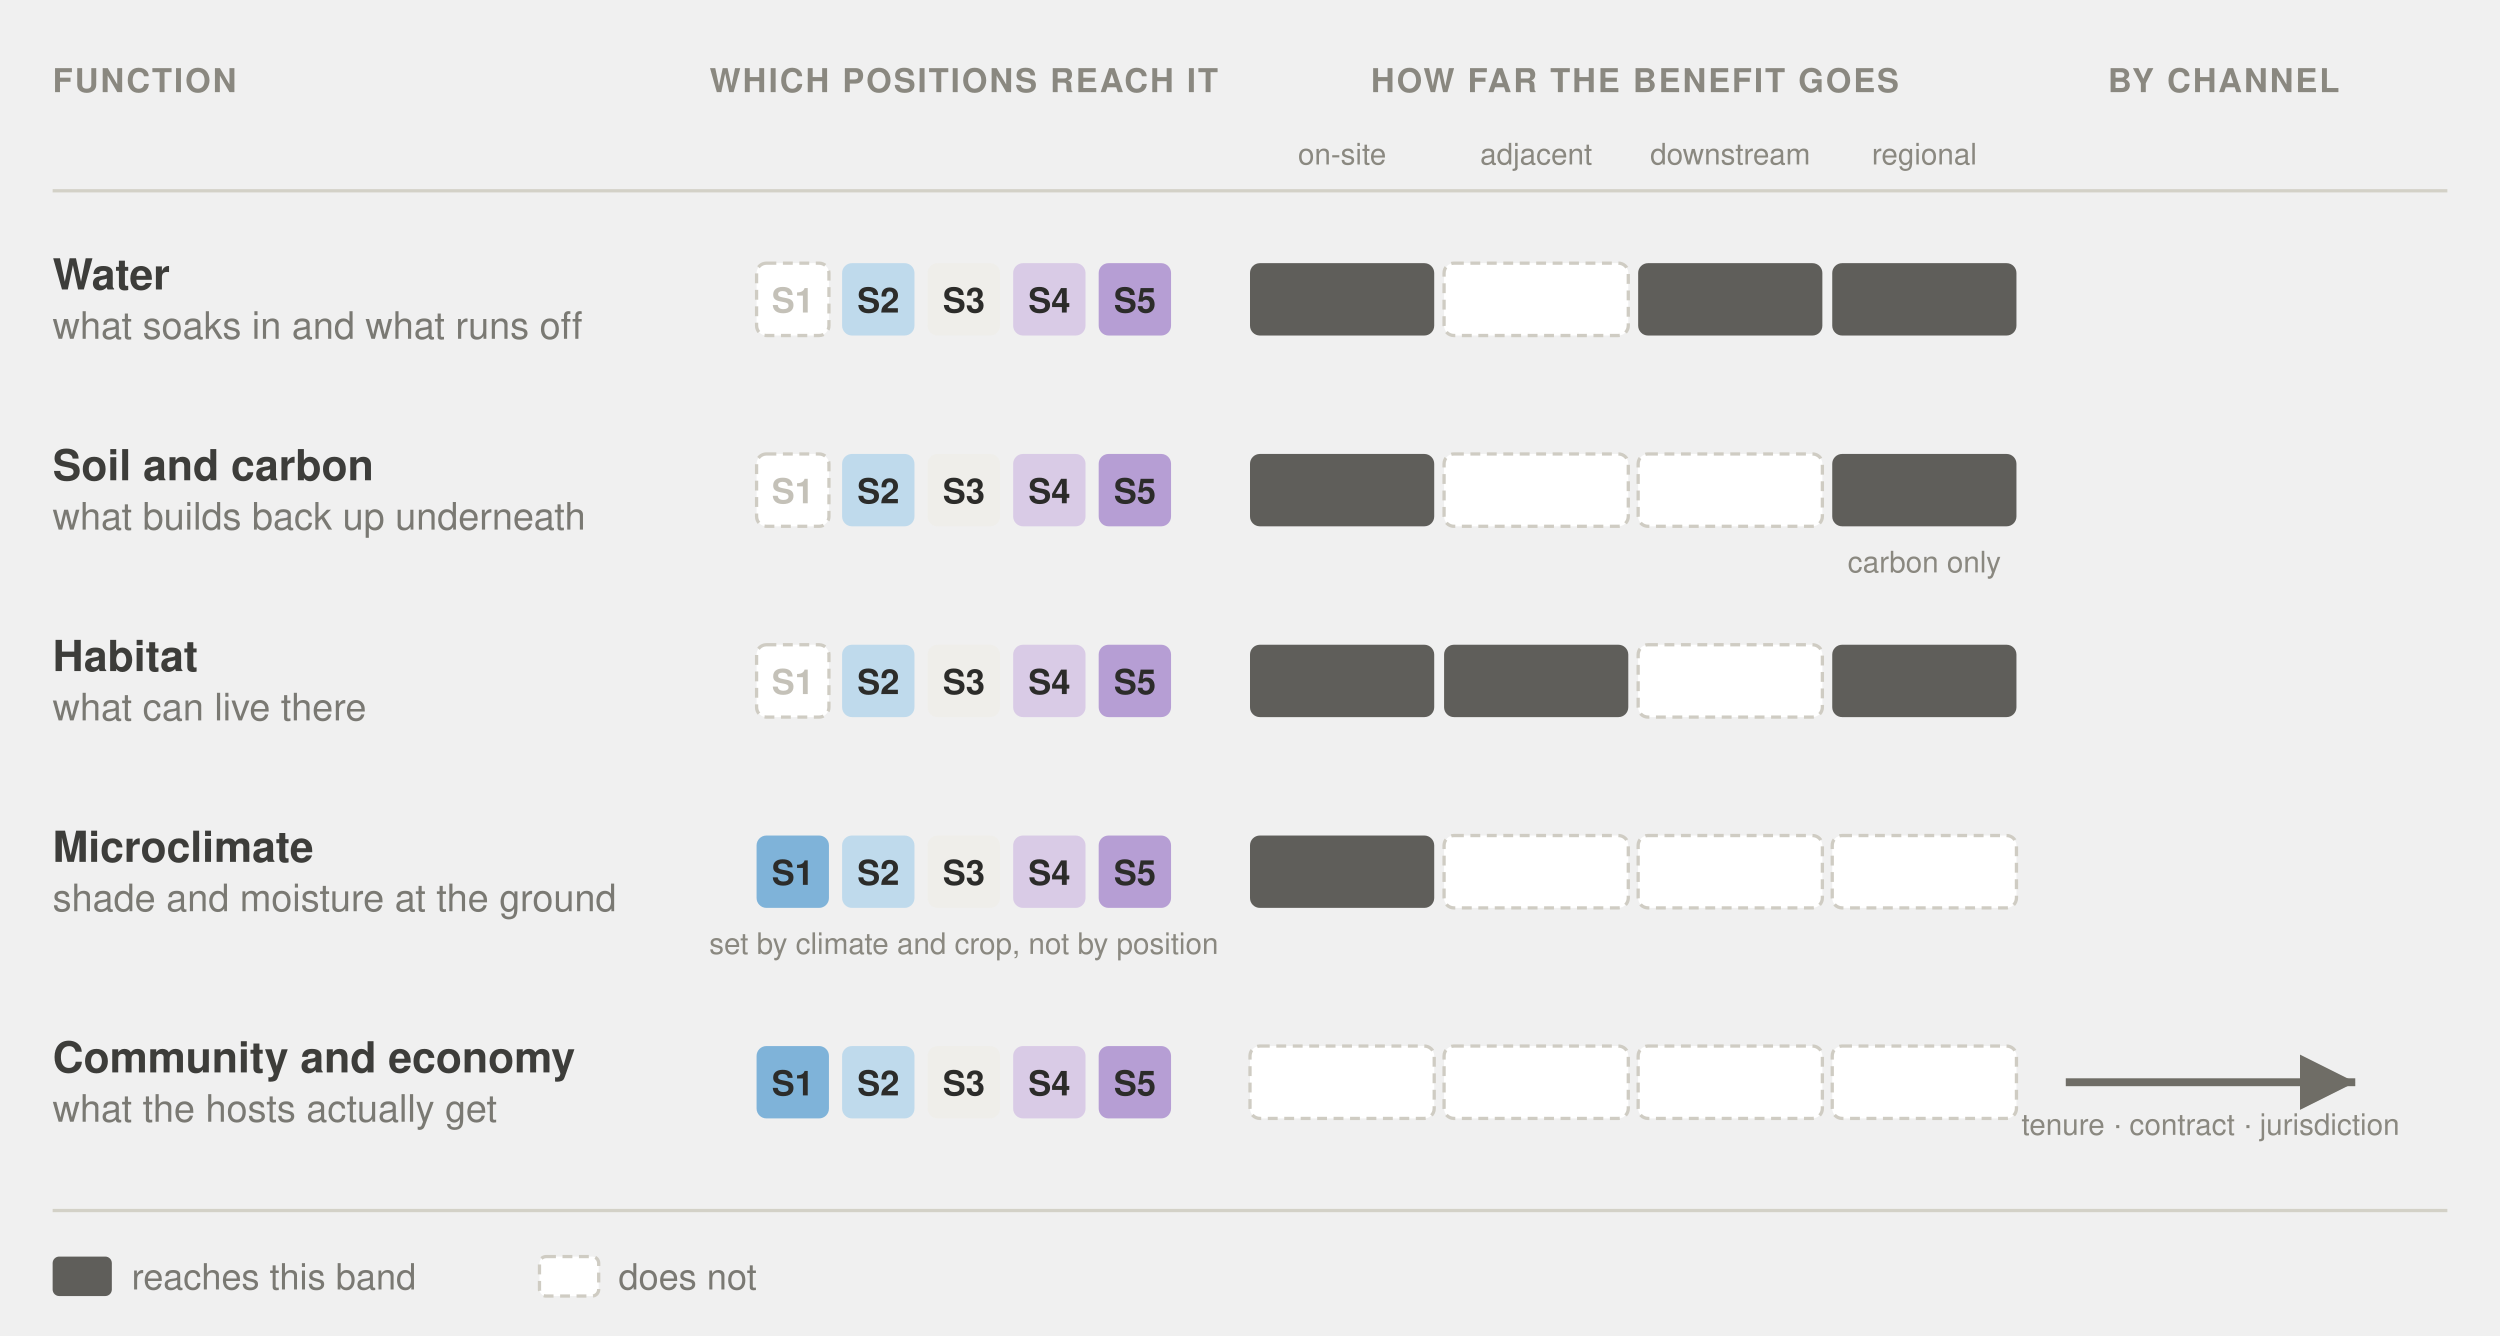
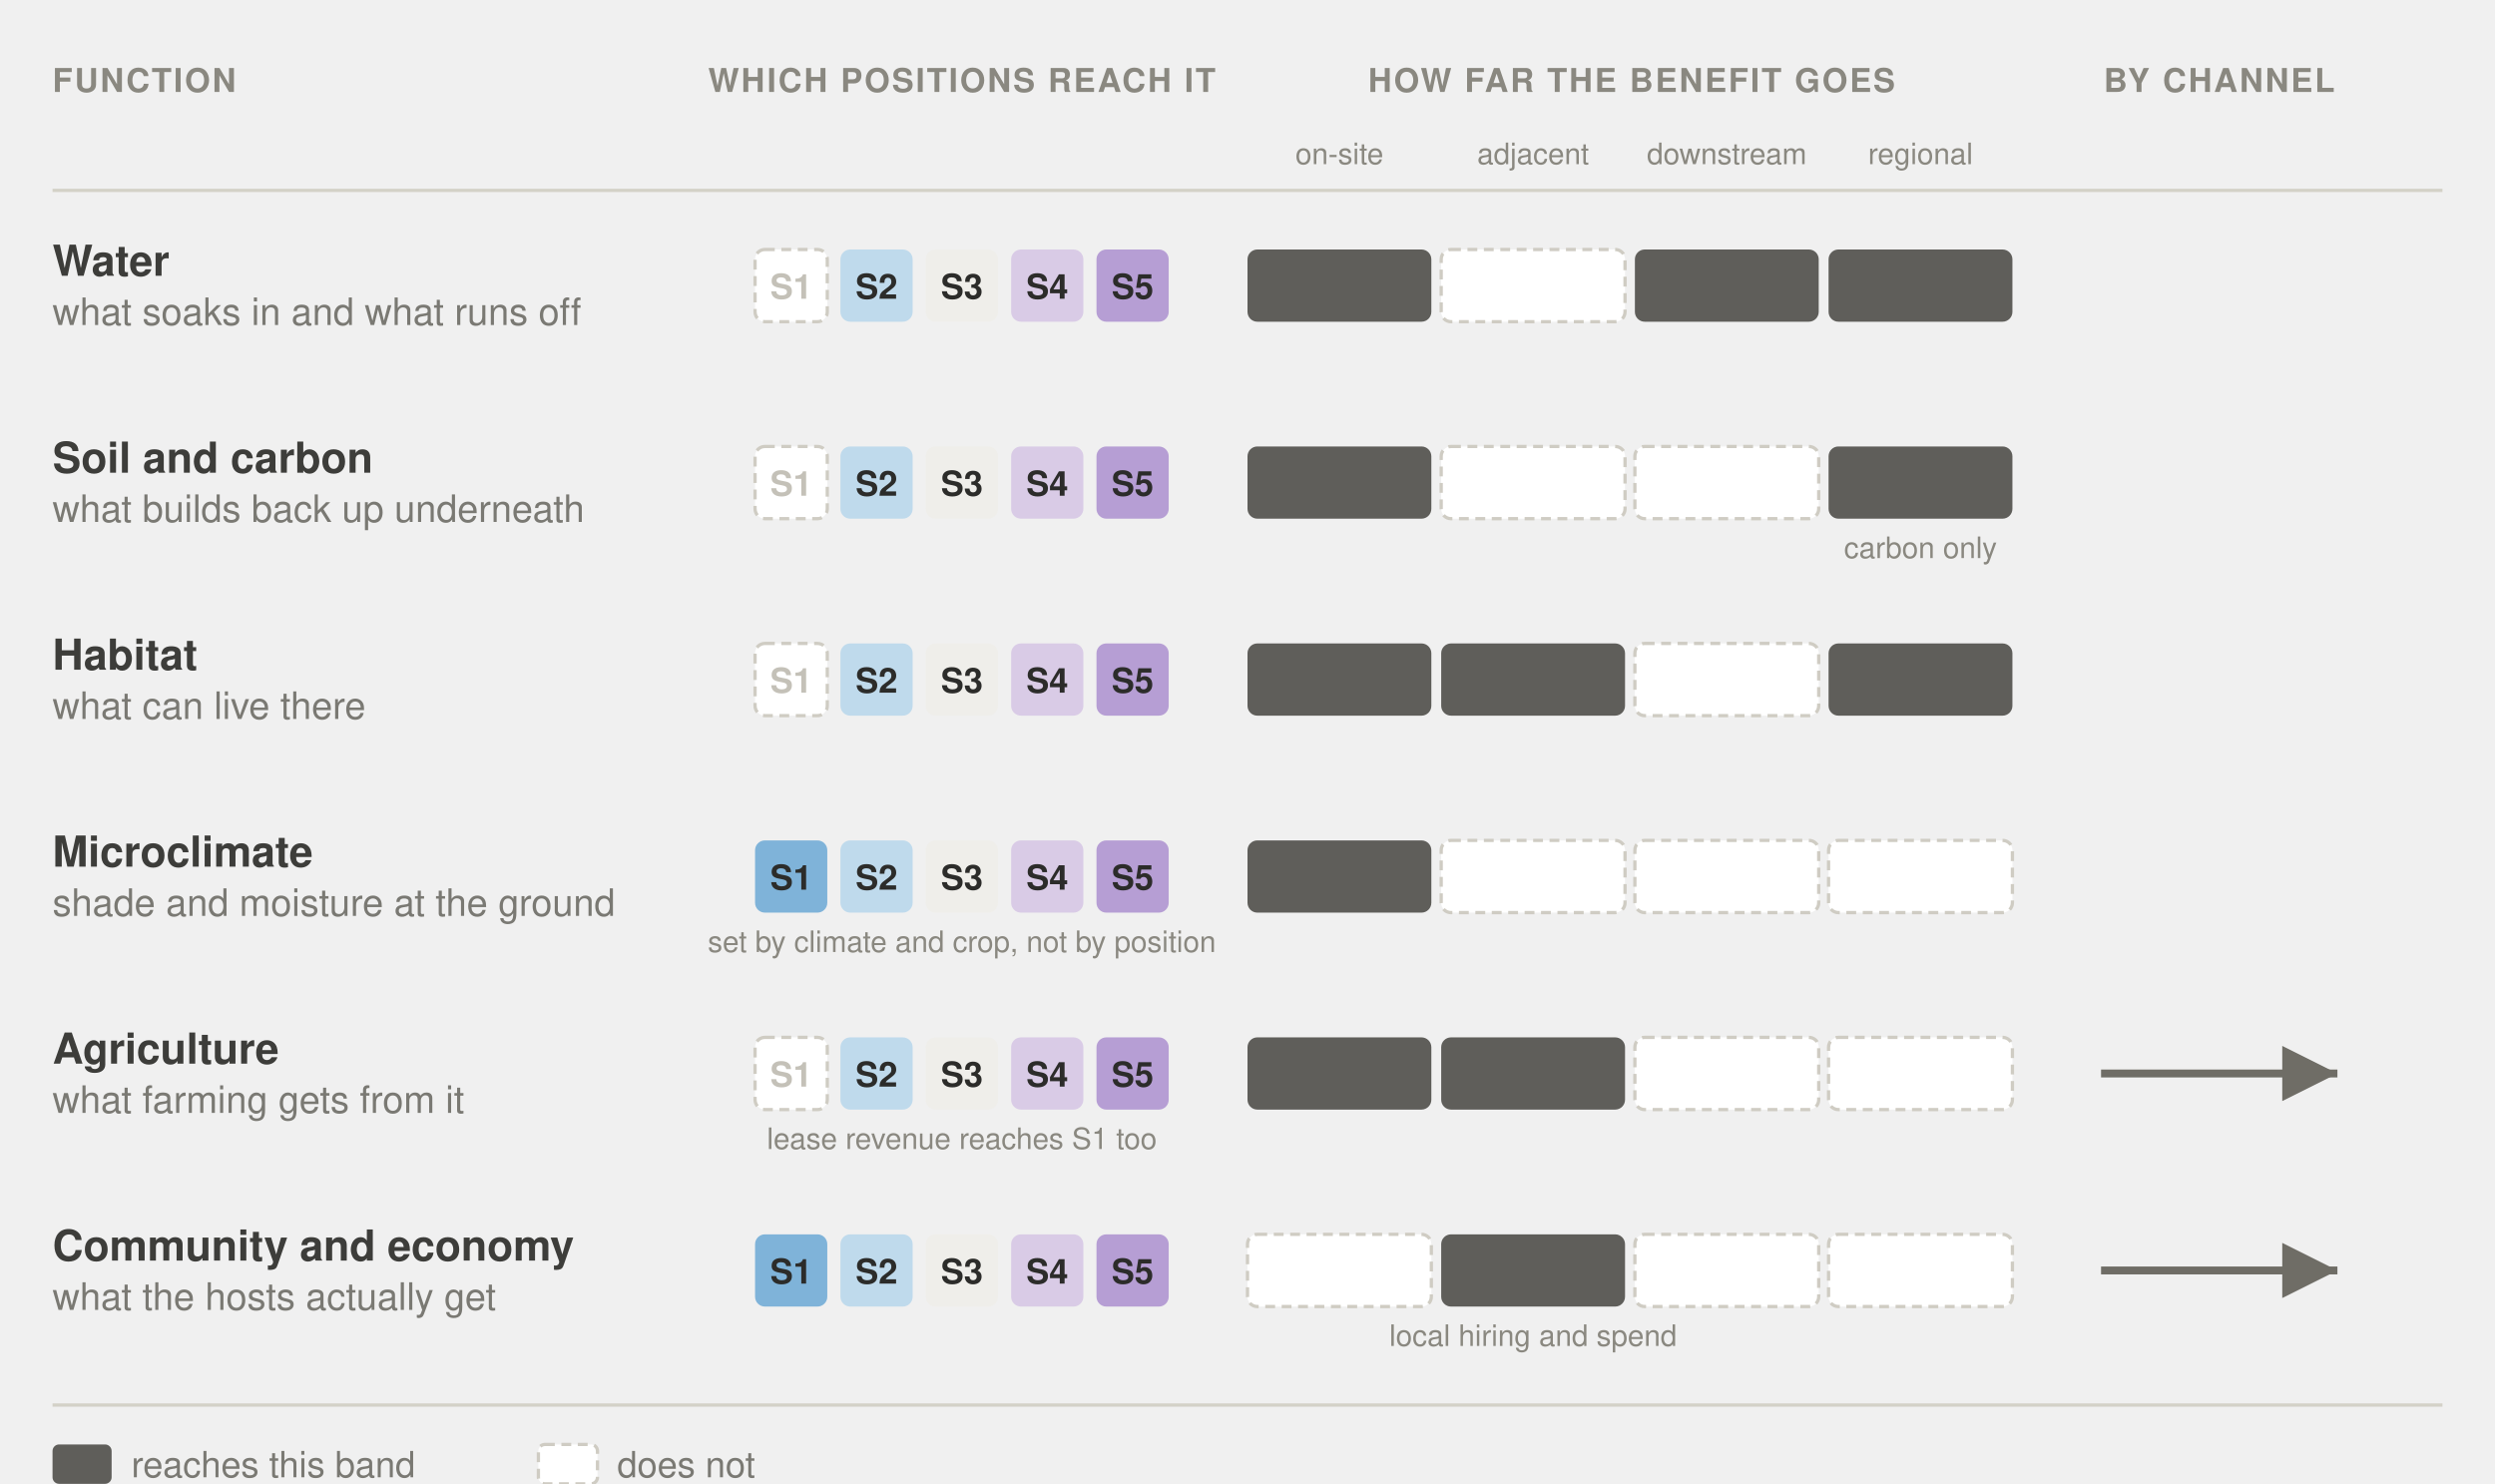
- <svg xmlns="http://www.w3.org/2000/svg" width="760" height="406" viewBox="0 0 760 406" role="img">
+ <svg xmlns="http://www.w3.org/2000/svg" width="760" height="452" viewBox="0 0 760 452" role="img">
  <style>
text{font-family:ui-sans-serif,system-ui,-apple-system,"Segoe UI",Helvetica,Arial,sans-serif}
.nm{font-size:13px;font-weight:600;fill:#3d3d3a}
.gl{font-size:11.5px;fill:#7a7973}
.hd{font-size:10px;font-weight:700;letter-spacing:.06em;fill:#8a8880}
.sub{font-size:9px;fill:#8a8880}
.pc{font-size:10.5px;font-weight:600;fill:#2c2c2a}
.pn{font-size:10.5px;font-weight:600;fill:#c4c1b8}
.fn{font-size:11px;fill:#7a7973}
.on{stroke:#cfccc3;stroke-width:1;fill:#ffffff}
</style>
  <defs>
    <marker id="ch" markerWidth="8" markerHeight="8" refX="7" refY="4" orient="auto">
      <path d="M0,0.5 L7,4 L0,7.5 z" fill="#6f6d66" />
    </marker>
  </defs>
  <text class="hd" x="16" y="28">FUNCTION</text>
  <text class="hd" x="293" y="28" text-anchor="middle">WHICH POSITIONS REACH IT</text>
  <text class="hd" x="497" y="28" text-anchor="middle">HOW FAR THE BENEFIT GOES</text>
  <text class="hd" x="676" y="28" text-anchor="middle">BY CHANNEL</text>
  <text class="sub" x="408" y="50" text-anchor="middle">on-site</text>
  <text class="sub" x="467" y="50" text-anchor="middle">adjacent</text>
  <text class="sub" x="526" y="50" text-anchor="middle">downstream</text>
  <text class="sub" x="585" y="50" text-anchor="middle">regional</text>
  <line x1="16" y1="58" x2="744" y2="58" stroke="#d3d1c7" stroke-width="1" />
-   <text class="nm" x="16" y="88">Water</text>
-   <text class="gl" x="16" y="103">what soaks in and what runs off</text>
-   <rect class="on" x="230" y="80" width="22" height="22" rx="3" stroke-dasharray="3 2" />
-   <text class="pn" x="241" y="95" text-anchor="middle">S1</text>
-   <rect x="256" y="80" width="22" height="22" rx="3" fill="#bfdaec" />
-   <text class="pc" x="267" y="95" text-anchor="middle">S2</text>
-   <rect x="282" y="80" width="22" height="22" rx="3" fill="#efeeea" />
-   <text class="pc" x="293" y="95" text-anchor="middle">S3</text>
-   <rect x="308" y="80" width="22" height="22" rx="3" fill="#d9cbe6" />
-   <text class="pc" x="319" y="95" text-anchor="middle">S4</text>
-   <rect x="334" y="80" width="22" height="22" rx="3" fill="#b69ed4" />
-   <text class="pc" x="345" y="95" text-anchor="middle">S5</text>
-   <rect x="380" y="80" width="56" height="22" rx="3" fill="#5f5e5a" />
-   <rect class="on" x="439" y="80" width="56" height="22" rx="3" stroke-dasharray="3 2" />
-   <rect x="498" y="80" width="56" height="22" rx="3" fill="#5f5e5a" />
-   <rect x="557" y="80" width="56" height="22" rx="3" fill="#5f5e5a" />
-   <text class="nm" x="16" y="146">Soil and carbon</text>
-   <text class="gl" x="16" y="161">what builds back up underneath</text>
-   <rect class="on" x="230" y="138" width="22" height="22" rx="3" stroke-dasharray="3 2" />
-   <text class="pn" x="241" y="153" text-anchor="middle">S1</text>
-   <rect x="256" y="138" width="22" height="22" rx="3" fill="#bfdaec" />
-   <text class="pc" x="267" y="153" text-anchor="middle">S2</text>
-   <rect x="282" y="138" width="22" height="22" rx="3" fill="#efeeea" />
-   <text class="pc" x="293" y="153" text-anchor="middle">S3</text>
-   <rect x="308" y="138" width="22" height="22" rx="3" fill="#d9cbe6" />
-   <text class="pc" x="319" y="153" text-anchor="middle">S4</text>
-   <rect x="334" y="138" width="22" height="22" rx="3" fill="#b69ed4" />
-   <text class="pc" x="345" y="153" text-anchor="middle">S5</text>
-   <rect x="380" y="138" width="56" height="22" rx="3" fill="#5f5e5a" />
-   <rect class="on" x="439" y="138" width="56" height="22" rx="3" stroke-dasharray="3 2" />
-   <rect class="on" x="498" y="138" width="56" height="22" rx="3" stroke-dasharray="3 2" />
-   <rect x="557" y="138" width="56" height="22" rx="3" fill="#5f5e5a" />
-   <text class="sub" x="585" y="174" text-anchor="middle" fill="#7a7973">carbon only</text>
+   <text class="nm" x="16" y="84">Water</text>
+   <text class="gl" x="16" y="99">what soaks in and what runs off</text>
+   <rect class="on" x="230" y="76" width="22" height="22" rx="3" stroke-dasharray="3 2" />
+   <text class="pn" x="241" y="91" text-anchor="middle">S1</text>
+   <rect x="256" y="76" width="22" height="22" rx="3" fill="#bfdaec" />
+   <text class="pc" x="267" y="91" text-anchor="middle">S2</text>
+   <rect x="282" y="76" width="22" height="22" rx="3" fill="#efeeea" />
+   <text class="pc" x="293" y="91" text-anchor="middle">S3</text>
+   <rect x="308" y="76" width="22" height="22" rx="3" fill="#d9cbe6" />
+   <text class="pc" x="319" y="91" text-anchor="middle">S4</text>
+   <rect x="334" y="76" width="22" height="22" rx="3" fill="#b69ed4" />
+   <text class="pc" x="345" y="91" text-anchor="middle">S5</text>
+   <rect x="380" y="76" width="56" height="22" rx="3" fill="#5f5e5a" />
+   <rect class="on" x="439" y="76" width="56" height="22" rx="3" stroke-dasharray="3 2" />
+   <rect x="498" y="76" width="56" height="22" rx="3" fill="#5f5e5a" />
+   <rect x="557" y="76" width="56" height="22" rx="3" fill="#5f5e5a" />
+   <text class="nm" x="16" y="144">Soil and carbon</text>
+   <text class="gl" x="16" y="159">what builds back up underneath</text>
+   <rect class="on" x="230" y="136" width="22" height="22" rx="3" stroke-dasharray="3 2" />
+   <text class="pn" x="241" y="151" text-anchor="middle">S1</text>
+   <rect x="256" y="136" width="22" height="22" rx="3" fill="#bfdaec" />
+   <text class="pc" x="267" y="151" text-anchor="middle">S2</text>
+   <rect x="282" y="136" width="22" height="22" rx="3" fill="#efeeea" />
+   <text class="pc" x="293" y="151" text-anchor="middle">S3</text>
+   <rect x="308" y="136" width="22" height="22" rx="3" fill="#d9cbe6" />
+   <text class="pc" x="319" y="151" text-anchor="middle">S4</text>
+   <rect x="334" y="136" width="22" height="22" rx="3" fill="#b69ed4" />
+   <text class="pc" x="345" y="151" text-anchor="middle">S5</text>
+   <rect x="380" y="136" width="56" height="22" rx="3" fill="#5f5e5a" />
+   <rect class="on" x="439" y="136" width="56" height="22" rx="3" stroke-dasharray="3 2" />
+   <rect class="on" x="498" y="136" width="56" height="22" rx="3" stroke-dasharray="3 2" />
+   <rect x="557" y="136" width="56" height="22" rx="3" fill="#5f5e5a" />
+   <text class="sub" x="585" y="170" text-anchor="middle" fill="#7a7973">carbon only</text>
  <text class="nm" x="16" y="204">Habitat</text>
  <text class="gl" x="16" y="219">what can live there</text>
  <rect class="on" x="230" y="196" width="22" height="22" rx="3" stroke-dasharray="3 2" />
  <text class="pn" x="241" y="211" text-anchor="middle">S1</text>
  <rect x="256" y="196" width="22" height="22" rx="3" fill="#bfdaec" />
  <text class="pc" x="267" y="211" text-anchor="middle">S2</text>
  <rect x="282" y="196" width="22" height="22" rx="3" fill="#efeeea" />
  <text class="pc" x="293" y="211" text-anchor="middle">S3</text>
  <rect x="308" y="196" width="22" height="22" rx="3" fill="#d9cbe6" />
  <text class="pc" x="319" y="211" text-anchor="middle">S4</text>
  <rect x="334" y="196" width="22" height="22" rx="3" fill="#b69ed4" />
  <text class="pc" x="345" y="211" text-anchor="middle">S5</text>
  <rect x="380" y="196" width="56" height="22" rx="3" fill="#5f5e5a" />
  <rect x="439" y="196" width="56" height="22" rx="3" fill="#5f5e5a" />
  <rect class="on" x="498" y="196" width="56" height="22" rx="3" stroke-dasharray="3 2" />
  <rect x="557" y="196" width="56" height="22" rx="3" fill="#5f5e5a" />
-   <text class="nm" x="16" y="262">Microclimate</text>
-   <text class="gl" x="16" y="277">shade and moisture at the ground</text>
-   <rect x="230" y="254" width="22" height="22" rx="3" fill="#7fb3d9" />
-   <text class="pc" x="241" y="269" text-anchor="middle">S1</text>
-   <rect x="256" y="254" width="22" height="22" rx="3" fill="#bfdaec" />
-   <text class="pc" x="267" y="269" text-anchor="middle">S2</text>
-   <rect x="282" y="254" width="22" height="22" rx="3" fill="#efeeea" />
-   <text class="pc" x="293" y="269" text-anchor="middle">S3</text>
-   <rect x="308" y="254" width="22" height="22" rx="3" fill="#d9cbe6" />
-   <text class="pc" x="319" y="269" text-anchor="middle">S4</text>
-   <rect x="334" y="254" width="22" height="22" rx="3" fill="#b69ed4" />
-   <text class="pc" x="345" y="269" text-anchor="middle">S5</text>
+   <text class="nm" x="16" y="264">Microclimate</text>
+   <text class="gl" x="16" y="279">shade and moisture at the ground</text>
+   <rect x="230" y="256" width="22" height="22" rx="3" fill="#7fb3d9" />
+   <text class="pc" x="241" y="271" text-anchor="middle">S1</text>
+   <rect x="256" y="256" width="22" height="22" rx="3" fill="#bfdaec" />
+   <text class="pc" x="267" y="271" text-anchor="middle">S2</text>
+   <rect x="282" y="256" width="22" height="22" rx="3" fill="#efeeea" />
+   <text class="pc" x="293" y="271" text-anchor="middle">S3</text>
+   <rect x="308" y="256" width="22" height="22" rx="3" fill="#d9cbe6" />
+   <text class="pc" x="319" y="271" text-anchor="middle">S4</text>
+   <rect x="334" y="256" width="22" height="22" rx="3" fill="#b69ed4" />
+   <text class="pc" x="345" y="271" text-anchor="middle">S5</text>
+   <rect x="380" y="256" width="56" height="22" rx="3" fill="#5f5e5a" />
+   <rect class="on" x="439" y="256" width="56" height="22" rx="3" stroke-dasharray="3 2" />
+   <rect class="on" x="498" y="256" width="56" height="22" rx="3" stroke-dasharray="3 2" />
+   <rect class="on" x="557" y="256" width="56" height="22" rx="3" stroke-dasharray="3 2" />
  <text class="sub" x="293" y="290" text-anchor="middle" fill="#7a7973">set by climate and crop, not by position</text>
-   <rect x="380" y="254" width="56" height="22" rx="3" fill="#5f5e5a" />
-   <rect class="on" x="439" y="254" width="56" height="22" rx="3" stroke-dasharray="3 2" />
-   <rect class="on" x="498" y="254" width="56" height="22" rx="3" stroke-dasharray="3 2" />
-   <rect class="on" x="557" y="254" width="56" height="22" rx="3" stroke-dasharray="3 2" />
-   <text class="nm" x="16" y="326">Community and economy</text>
-   <text class="gl" x="16" y="341">what the hosts actually get</text>
-   <rect x="230" y="318" width="22" height="22" rx="3" fill="#7fb3d9" />
-   <text class="pc" x="241" y="333" text-anchor="middle">S1</text>
-   <rect x="256" y="318" width="22" height="22" rx="3" fill="#bfdaec" />
-   <text class="pc" x="267" y="333" text-anchor="middle">S2</text>
-   <rect x="282" y="318" width="22" height="22" rx="3" fill="#efeeea" />
-   <text class="pc" x="293" y="333" text-anchor="middle">S3</text>
-   <rect x="308" y="318" width="22" height="22" rx="3" fill="#d9cbe6" />
-   <text class="pc" x="319" y="333" text-anchor="middle">S4</text>
-   <rect x="334" y="318" width="22" height="22" rx="3" fill="#b69ed4" />
-   <text class="pc" x="345" y="333" text-anchor="middle">S5</text>
-   <rect class="on" x="380" y="318" width="56" height="22" rx="3" stroke-dasharray="3 2" />
-   <rect class="on" x="439" y="318" width="56" height="22" rx="3" stroke-dasharray="3 2" />
-   <rect class="on" x="498" y="318" width="56" height="22" rx="3" stroke-dasharray="3 2" />
-   <rect class="on" x="557" y="318" width="56" height="22" rx="3" stroke-dasharray="3 2" />
-   <line x1="628" y1="329" x2="716" y2="329" stroke="#6f6d66" stroke-width="2.4" marker-end="url(#ch)" />
-   <text class="sub" x="672" y="345" text-anchor="middle" fill="#7a7973">tenure · contract · jurisdiction</text>
-   <line x1="16" y1="368" x2="744" y2="368" stroke="#d3d1c7" stroke-width="1" />
-   <rect x="16" y="382" width="18" height="12" rx="2" fill="#5f5e5a" />
-   <text class="fn" x="40" y="392">reaches this band</text>
-   <rect class="on" x="164" y="382" width="18" height="12" rx="2" stroke-dasharray="3 2" />
-   <text class="fn" x="188" y="392">does not</text>
+   <text class="nm" x="16" y="324">Agriculture</text>
+   <text class="gl" x="16" y="339">what farming gets from it</text>
+   <rect class="on" x="230" y="316" width="22" height="22" rx="3" stroke-dasharray="3 2" />
+   <text class="pn" x="241" y="331" text-anchor="middle">S1</text>
+   <rect x="256" y="316" width="22" height="22" rx="3" fill="#bfdaec" />
+   <text class="pc" x="267" y="331" text-anchor="middle">S2</text>
+   <rect x="282" y="316" width="22" height="22" rx="3" fill="#efeeea" />
+   <text class="pc" x="293" y="331" text-anchor="middle">S3</text>
+   <rect x="308" y="316" width="22" height="22" rx="3" fill="#d9cbe6" />
+   <text class="pc" x="319" y="331" text-anchor="middle">S4</text>
+   <rect x="334" y="316" width="22" height="22" rx="3" fill="#b69ed4" />
+   <text class="pc" x="345" y="331" text-anchor="middle">S5</text>
+   <rect x="380" y="316" width="56" height="22" rx="3" fill="#5f5e5a" />
+   <rect x="439" y="316" width="56" height="22" rx="3" fill="#5f5e5a" />
+   <rect class="on" x="498" y="316" width="56" height="22" rx="3" stroke-dasharray="3 2" />
+   <rect class="on" x="557" y="316" width="56" height="22" rx="3" stroke-dasharray="3 2" />
+   <line x1="640" y1="327" x2="712" y2="327" stroke="#6f6d66" stroke-width="2.4" marker-end="url(#ch)" />
+   <text class="sub" x="293" y="350" text-anchor="middle" fill="#7a7973">lease revenue reaches S1 too</text>
+   <text class="nm" x="16" y="384">Community and economy</text>
+   <text class="gl" x="16" y="399">what the hosts actually get</text>
+   <rect x="230" y="376" width="22" height="22" rx="3" fill="#7fb3d9" />
+   <text class="pc" x="241" y="391" text-anchor="middle">S1</text>
+   <rect x="256" y="376" width="22" height="22" rx="3" fill="#bfdaec" />
+   <text class="pc" x="267" y="391" text-anchor="middle">S2</text>
+   <rect x="282" y="376" width="22" height="22" rx="3" fill="#efeeea" />
+   <text class="pc" x="293" y="391" text-anchor="middle">S3</text>
+   <rect x="308" y="376" width="22" height="22" rx="3" fill="#d9cbe6" />
+   <text class="pc" x="319" y="391" text-anchor="middle">S4</text>
+   <rect x="334" y="376" width="22" height="22" rx="3" fill="#b69ed4" />
+   <text class="pc" x="345" y="391" text-anchor="middle">S5</text>
+   <rect class="on" x="380" y="376" width="56" height="22" rx="3" stroke-dasharray="3 2" />
+   <rect x="439" y="376" width="56" height="22" rx="3" fill="#5f5e5a" />
+   <rect class="on" x="498" y="376" width="56" height="22" rx="3" stroke-dasharray="3 2" />
+   <rect class="on" x="557" y="376" width="56" height="22" rx="3" stroke-dasharray="3 2" />
+   <line x1="640" y1="387" x2="712" y2="387" stroke="#6f6d66" stroke-width="2.4" marker-end="url(#ch)" />
+   <text class="sub" x="467" y="410" text-anchor="middle" fill="#7a7973">local hiring and spend</text>
+   <line x1="16" y1="428" x2="744" y2="428" stroke="#d3d1c7" stroke-width="1" />
+   <rect x="16" y="440" width="18" height="12" rx="2" fill="#5f5e5a" />
+   <text class="fn" x="40" y="450">reaches this band</text>
+   <rect class="on" x="164" y="440" width="18" height="12" rx="2" stroke-dasharray="3 2" />
+   <text class="fn" x="188" y="450">does not</text>
</svg>
